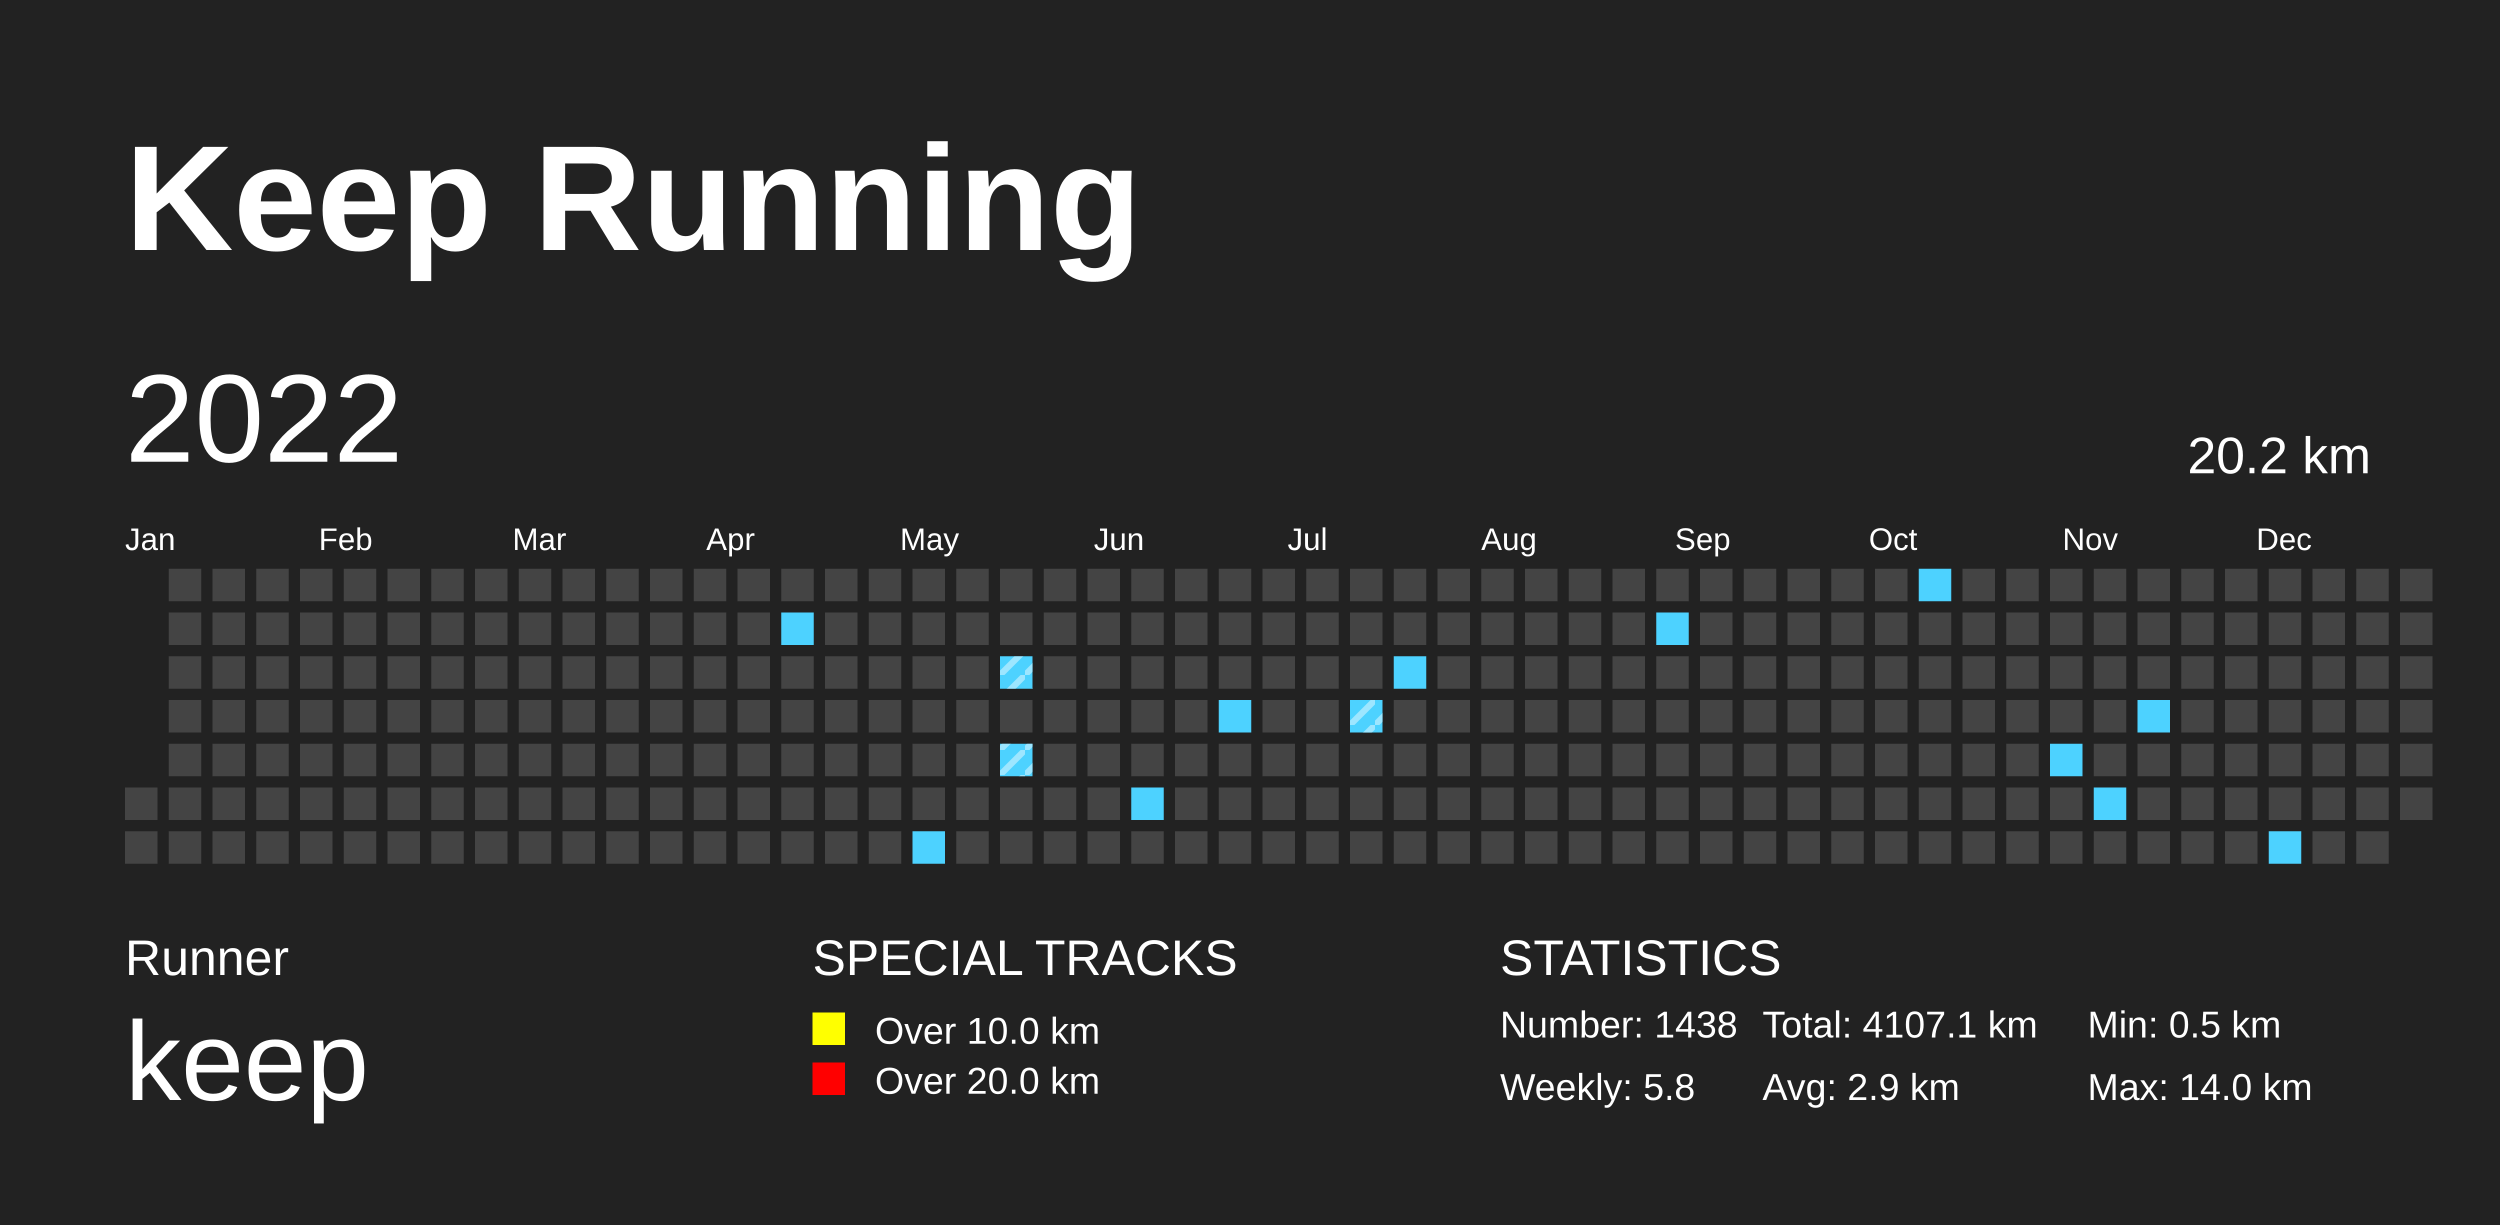
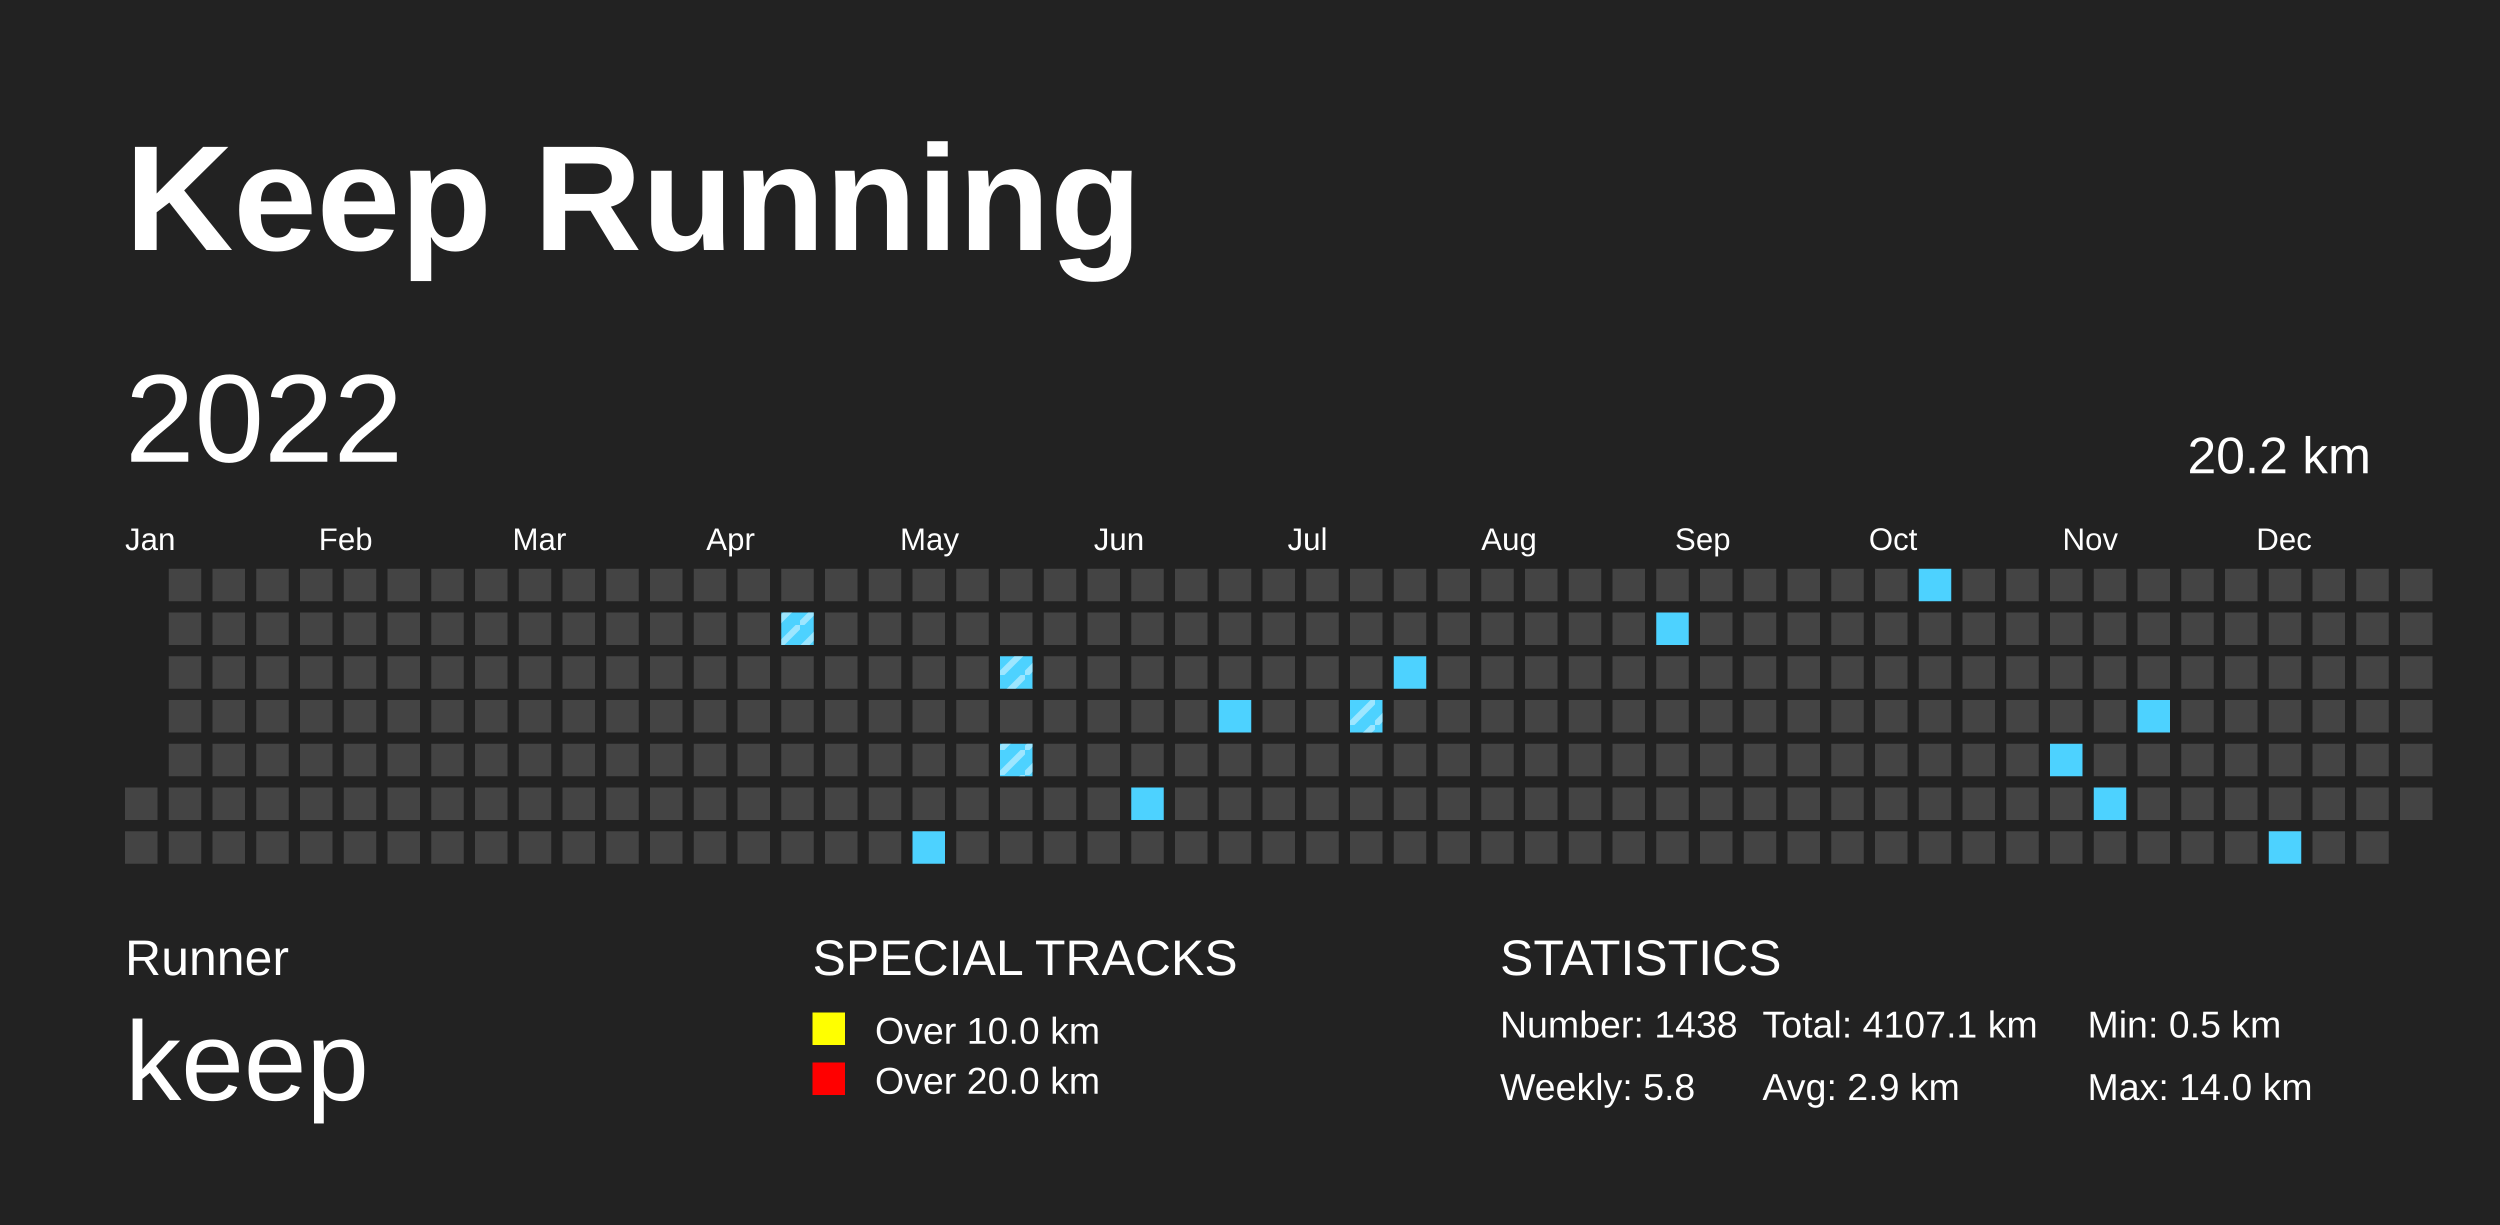
<svg xmlns="http://www.w3.org/2000/svg" baseProfile="full" height="98mm" version="1.1" viewBox="0,0,200,98" width="200mm">
  <defs>
    <pattern height="2" id="indoor-stripe" patternUnits="userSpaceOnUse" width="2">
      <line stroke="white" stroke-opacity="0.45" stroke-width="0.5" x1="0" x2="2" y1="2" y2="0" />
    </pattern>
  </defs>
  <rect fill="#222222" height="98" width="200" x="0" y="0" />
  <text fill="#FFFFFF" style="font-size:12px; font-family:Arial; font-weight:bold;" x="10" y="20">Keep Running</text>
  <text fill="#FFFFFF" style="font-size:4px; font-family:Arial" x="10" y="78">Runner</text>
  <text fill="#FFFFFF" style="font-size:9px; font-family:Arial" x="10" y="88">keep</text>
  <text fill="#FFFFFF" style="font-size:4px; font-family:Arial" x="65" y="78">SPECIAL TRACKS</text>
  <rect fill="yellow" height="2.6" width="2.6" x="65" y="81" />
  <text fill="#FFFFFF" style="font-size:3px; font-family:Arial" x="70" y="83.5">Over 10.0 km</text>
  <rect fill="red" height="2.6" width="2.6" x="65" y="85" />
  <text fill="#FFFFFF" style="font-size:3px; font-family:Arial" x="70" y="87.5">Over 20.0 km</text>
  <text fill="#FFFFFF" style="font-size:4px; font-family:Arial" x="120" y="78">STATISTICS</text>
  <text fill="#FFFFFF" style="font-size:3px; font-family:Arial" x="120" y="83">Number: 1438</text>
  <text fill="#FFFFFF" style="font-size:3px; font-family:Arial" x="120" y="88">Weekly: 5.8</text>
  <text fill="#FFFFFF" style="font-size:3px; font-family:Arial" x="141" y="83">Total: 4107.1 km</text>
  <text fill="#FFFFFF" style="font-size:3px; font-family:Arial" x="141" y="88">Avg: 2.9 km</text>
  <text fill="#FFFFFF" style="font-size:3px; font-family:Arial" x="167" y="83">Min: 0.5 km</text>
  <text fill="#FFFFFF" style="font-size:3px; font-family:Arial" x="167" y="88">Max: 14.0 km</text>
  <text dominant-baseline="hanging" fill="#FFFFFF" style="font-size:10.0px; font-family:Arial;" x="10" y="30">2022</text>
  <text dominant-baseline="hanging" fill="#FFFFFF" style="font-size:4.125px; font-family:Arial;" x="175" y="35">20.2 km</text>
  <text fill="#FFFFFF" style="font-size:2.5px; font-family:Arial" x="10.0" y="44">Jan</text>
  <text fill="#FFFFFF" style="font-size:2.5px; font-family:Arial" x="25.5" y="44">Feb</text>
  <text fill="#FFFFFF" style="font-size:2.5px; font-family:Arial" x="41.0" y="44">Mar</text>
  <text fill="#FFFFFF" style="font-size:2.5px; font-family:Arial" x="56.5" y="44">Apr</text>
  <text fill="#FFFFFF" style="font-size:2.5px; font-family:Arial" x="72.0" y="44">May</text>
  <text fill="#FFFFFF" style="font-size:2.5px; font-family:Arial" x="87.5" y="44">Jun</text>
  <text fill="#FFFFFF" style="font-size:2.5px; font-family:Arial" x="103.0" y="44">Jul</text>
  <text fill="#FFFFFF" style="font-size:2.5px; font-family:Arial" x="118.5" y="44">Aug</text>
  <text fill="#FFFFFF" style="font-size:2.5px; font-family:Arial" x="134.0" y="44">Sep</text>
  <text fill="#FFFFFF" style="font-size:2.5px; font-family:Arial" x="149.5" y="44">Oct</text>
  <text fill="#FFFFFF" style="font-size:2.5px; font-family:Arial" x="165.0" y="44">Nov</text>
  <text fill="#FFFFFF" style="font-size:2.5px; font-family:Arial" x="180.5" y="44">Dec</text>
  <rect fill="#444444" height="2.6" width="2.6" x="10.0" y="63.0" />
  <rect fill="#444444" height="2.6" width="2.6" x="10.0" y="66.5" />
  <rect fill="#444444" height="2.6" width="2.6" x="13.5" y="45.5" />
  <rect fill="#444444" height="2.6" width="2.6" x="13.5" y="49.0" />
  <rect fill="#444444" height="2.6" width="2.6" x="13.5" y="52.5" />
  <rect fill="#444444" height="2.6" width="2.6" x="13.5" y="56.0" />
  <rect fill="#444444" height="2.6" width="2.6" x="13.5" y="59.5" />
  <rect fill="#444444" height="2.6" width="2.6" x="13.5" y="63.0" />
  <rect fill="#444444" height="2.6" width="2.6" x="13.5" y="66.5" />
  <rect fill="#444444" height="2.6" width="2.6" x="17.0" y="45.5" />
  <rect fill="#444444" height="2.6" width="2.6" x="17.0" y="49.0" />
  <rect fill="#444444" height="2.6" width="2.6" x="17.0" y="52.5" />
  <rect fill="#444444" height="2.6" width="2.6" x="17.0" y="56.0" />
  <rect fill="#444444" height="2.6" width="2.6" x="17.0" y="59.5" />
  <rect fill="#444444" height="2.6" width="2.6" x="17.0" y="63.0" />
  <rect fill="#444444" height="2.6" width="2.6" x="17.0" y="66.5" />
  <rect fill="#444444" height="2.6" width="2.6" x="20.5" y="45.5" />
  <rect fill="#444444" height="2.6" width="2.6" x="20.5" y="49.0" />
  <rect fill="#444444" height="2.6" width="2.6" x="20.5" y="52.5" />
  <rect fill="#444444" height="2.6" width="2.6" x="20.5" y="56.0" />
  <rect fill="#444444" height="2.6" width="2.6" x="20.5" y="59.5" />
  <rect fill="#444444" height="2.6" width="2.6" x="20.5" y="63.0" />
  <rect fill="#444444" height="2.6" width="2.6" x="20.5" y="66.5" />
  <rect fill="#444444" height="2.6" width="2.6" x="24.0" y="45.5" />
  <rect fill="#444444" height="2.6" width="2.6" x="24.0" y="49.0" />
  <rect fill="#444444" height="2.6" width="2.6" x="24.0" y="52.5" />
  <rect fill="#444444" height="2.6" width="2.6" x="24.0" y="56.0" />
  <rect fill="#444444" height="2.6" width="2.6" x="24.0" y="59.5" />
  <rect fill="#444444" height="2.6" width="2.6" x="24.0" y="63.0" />
  <rect fill="#444444" height="2.6" width="2.6" x="24.0" y="66.5" />
  <rect fill="#444444" height="2.6" width="2.6" x="27.5" y="45.5" />
  <rect fill="#444444" height="2.6" width="2.6" x="27.5" y="49.0" />
  <rect fill="#444444" height="2.6" width="2.6" x="27.5" y="52.5" />
  <rect fill="#444444" height="2.6" width="2.6" x="27.5" y="56.0" />
  <rect fill="#444444" height="2.6" width="2.6" x="27.5" y="59.5" />
  <rect fill="#444444" height="2.6" width="2.6" x="27.5" y="63.0" />
  <rect fill="#444444" height="2.6" width="2.6" x="27.5" y="66.5" />
  <rect fill="#444444" height="2.6" width="2.6" x="31.0" y="45.5" />
  <rect fill="#444444" height="2.6" width="2.6" x="31.0" y="49.0" />
  <rect fill="#444444" height="2.6" width="2.6" x="31.0" y="52.5" />
  <rect fill="#444444" height="2.6" width="2.6" x="31.0" y="56.0" />
  <rect fill="#444444" height="2.6" width="2.6" x="31.0" y="59.5" />
  <rect fill="#444444" height="2.6" width="2.6" x="31.0" y="63.0" />
  <rect fill="#444444" height="2.6" width="2.6" x="31.0" y="66.5" />
  <rect fill="#444444" height="2.6" width="2.6" x="34.5" y="45.5" />
  <rect fill="#444444" height="2.6" width="2.6" x="34.5" y="49.0" />
  <rect fill="#444444" height="2.6" width="2.6" x="34.5" y="52.5" />
  <rect fill="#444444" height="2.6" width="2.6" x="34.5" y="56.0" />
  <rect fill="#444444" height="2.6" width="2.6" x="34.5" y="59.5" />
  <rect fill="#444444" height="2.6" width="2.6" x="34.5" y="63.0" />
  <rect fill="#444444" height="2.6" width="2.6" x="34.5" y="66.5" />
  <rect fill="#444444" height="2.6" width="2.6" x="38.0" y="45.5" />
  <rect fill="#444444" height="2.6" width="2.6" x="38.0" y="49.0" />
  <rect fill="#444444" height="2.6" width="2.6" x="38.0" y="52.5" />
  <rect fill="#444444" height="2.6" width="2.6" x="38.0" y="56.0" />
  <rect fill="#444444" height="2.6" width="2.6" x="38.0" y="59.5" />
  <rect fill="#444444" height="2.6" width="2.6" x="38.0" y="63.0" />
  <rect fill="#444444" height="2.6" width="2.6" x="38.0" y="66.5" />
  <rect fill="#444444" height="2.6" width="2.6" x="41.5" y="45.5" />
  <rect fill="#444444" height="2.6" width="2.6" x="41.5" y="49.0" />
  <rect fill="#444444" height="2.6" width="2.6" x="41.5" y="52.5" />
  <rect fill="#444444" height="2.6" width="2.6" x="41.5" y="56.0" />
  <rect fill="#444444" height="2.6" width="2.6" x="41.5" y="59.5" />
  <rect fill="#444444" height="2.6" width="2.6" x="41.5" y="63.0" />
  <rect fill="#444444" height="2.6" width="2.6" x="41.5" y="66.5" />
  <rect fill="#444444" height="2.6" width="2.6" x="45.0" y="45.5" />
  <rect fill="#444444" height="2.6" width="2.6" x="45.0" y="49.0" />
  <rect fill="#444444" height="2.6" width="2.6" x="45.0" y="52.5" />
  <rect fill="#444444" height="2.6" width="2.6" x="45.0" y="56.0" />
  <rect fill="#444444" height="2.6" width="2.6" x="45.0" y="59.5" />
  <rect fill="#444444" height="2.6" width="2.6" x="45.0" y="63.0" />
  <rect fill="#444444" height="2.6" width="2.6" x="45.0" y="66.5" />
  <rect fill="#444444" height="2.6" width="2.6" x="48.5" y="45.5" />
  <rect fill="#444444" height="2.6" width="2.6" x="48.5" y="49.0" />
  <rect fill="#444444" height="2.6" width="2.6" x="48.5" y="52.5" />
  <rect fill="#444444" height="2.6" width="2.6" x="48.5" y="56.0" />
  <rect fill="#444444" height="2.6" width="2.6" x="48.5" y="59.5" />
  <rect fill="#444444" height="2.6" width="2.6" x="48.5" y="63.0" />
  <rect fill="#444444" height="2.6" width="2.6" x="48.5" y="66.5" />
  <rect fill="#444444" height="2.6" width="2.6" x="52.0" y="45.5" />
  <rect fill="#444444" height="2.6" width="2.6" x="52.0" y="49.0" />
  <rect fill="#444444" height="2.6" width="2.6" x="52.0" y="52.5" />
  <rect fill="#444444" height="2.6" width="2.6" x="52.0" y="56.0" />
  <rect fill="#444444" height="2.6" width="2.6" x="52.0" y="59.5" />
  <rect fill="#444444" height="2.6" width="2.6" x="52.0" y="63.0" />
  <rect fill="#444444" height="2.6" width="2.6" x="52.0" y="66.5" />
  <rect fill="#444444" height="2.6" width="2.6" x="55.5" y="45.5" />
  <rect fill="#444444" height="2.6" width="2.6" x="55.5" y="49.0" />
  <rect fill="#444444" height="2.6" width="2.6" x="55.5" y="52.5" />
  <rect fill="#444444" height="2.6" width="2.6" x="55.5" y="56.0" />
  <rect fill="#444444" height="2.6" width="2.6" x="55.5" y="59.5" />
  <rect fill="#444444" height="2.6" width="2.6" x="55.5" y="63.0" />
  <rect fill="#444444" height="2.6" width="2.6" x="55.5" y="66.5" />
  <rect fill="#444444" height="2.6" width="2.6" x="59.0" y="45.5" />
  <rect fill="#444444" height="2.6" width="2.6" x="59.0" y="49.0" />
  <rect fill="#444444" height="2.6" width="2.6" x="59.0" y="52.5" />
  <rect fill="#444444" height="2.6" width="2.6" x="59.0" y="56.0" />
  <rect fill="#444444" height="2.6" width="2.6" x="59.0" y="59.5" />
  <rect fill="#444444" height="2.6" width="2.6" x="59.0" y="63.0" />
  <rect fill="#444444" height="2.6" width="2.6" x="59.0" y="66.5" />
  <rect fill="#444444" height="2.6" width="2.6" x="62.5" y="45.5" />
  <rect fill="#4DD2FF" height="2.6" width="2.6" x="62.5" y="49.0" />
+   <rect fill="url(#indoor-stripe)" height="2.6" style="pointer-events: none;" width="2.6" x="62.5" y="49.0" />
  <rect fill="#444444" height="2.6" width="2.6" x="62.5" y="52.5" />
  <rect fill="#444444" height="2.6" width="2.6" x="62.5" y="56.0" />
  <rect fill="#444444" height="2.6" width="2.6" x="62.5" y="59.5" />
  <rect fill="#444444" height="2.6" width="2.6" x="62.5" y="63.0" />
  <rect fill="#444444" height="2.6" width="2.6" x="62.5" y="66.5" />
  <rect fill="#444444" height="2.6" width="2.6" x="66.0" y="45.5" />
  <rect fill="#444444" height="2.6" width="2.6" x="66.0" y="49.0" />
  <rect fill="#444444" height="2.6" width="2.6" x="66.0" y="52.5" />
  <rect fill="#444444" height="2.6" width="2.6" x="66.0" y="56.0" />
  <rect fill="#444444" height="2.6" width="2.6" x="66.0" y="59.5" />
  <rect fill="#444444" height="2.6" width="2.6" x="66.0" y="63.0" />
  <rect fill="#444444" height="2.6" width="2.6" x="66.0" y="66.5" />
  <rect fill="#444444" height="2.6" width="2.6" x="69.5" y="45.5" />
  <rect fill="#444444" height="2.6" width="2.6" x="69.5" y="49.0" />
  <rect fill="#444444" height="2.6" width="2.6" x="69.5" y="52.5" />
  <rect fill="#444444" height="2.6" width="2.6" x="69.5" y="56.0" />
  <rect fill="#444444" height="2.6" width="2.6" x="69.5" y="59.5" />
  <rect fill="#444444" height="2.6" width="2.6" x="69.5" y="63.0" />
  <rect fill="#444444" height="2.6" width="2.6" x="69.5" y="66.5" />
  <rect fill="#444444" height="2.6" width="2.6" x="73.0" y="45.5" />
  <rect fill="#444444" height="2.6" width="2.6" x="73.0" y="49.0" />
  <rect fill="#444444" height="2.6" width="2.6" x="73.0" y="52.5" />
  <rect fill="#444444" height="2.6" width="2.6" x="73.0" y="56.0" />
  <rect fill="#444444" height="2.6" width="2.6" x="73.0" y="59.5" />
  <rect fill="#444444" height="2.6" width="2.6" x="73.0" y="63.0" />
  <rect fill="#4DD2FF" height="2.6" width="2.6" x="73.0" y="66.5" />
  <rect fill="#444444" height="2.6" width="2.6" x="76.5" y="45.5" />
  <rect fill="#444444" height="2.6" width="2.6" x="76.5" y="49.0" />
  <rect fill="#444444" height="2.6" width="2.6" x="76.5" y="52.5" />
  <rect fill="#444444" height="2.6" width="2.6" x="76.5" y="56.0" />
  <rect fill="#444444" height="2.6" width="2.6" x="76.5" y="59.5" />
  <rect fill="#444444" height="2.6" width="2.6" x="76.5" y="63.0" />
  <rect fill="#444444" height="2.6" width="2.6" x="76.5" y="66.5" />
  <rect fill="#444444" height="2.6" width="2.6" x="80.0" y="45.5" />
  <rect fill="#444444" height="2.6" width="2.6" x="80.0" y="49.0" />
  <rect fill="#4DD2FF" height="2.6" width="2.6" x="80.0" y="52.5" />
  <rect fill="url(#indoor-stripe)" height="2.6" style="pointer-events: none;" width="2.6" x="80.0" y="52.5" />
  <rect fill="#444444" height="2.6" width="2.6" x="80.0" y="56.0" />
  <rect fill="#4DD2FF" height="2.6" width="2.6" x="80.0" y="59.5" />
  <rect fill="url(#indoor-stripe)" height="2.6" style="pointer-events: none;" width="2.6" x="80.0" y="59.5" />
  <rect fill="#444444" height="2.6" width="2.6" x="80.0" y="63.0" />
  <rect fill="#444444" height="2.6" width="2.6" x="80.0" y="66.5" />
  <rect fill="#444444" height="2.6" width="2.6" x="83.5" y="45.5" />
  <rect fill="#444444" height="2.6" width="2.6" x="83.5" y="49.0" />
  <rect fill="#444444" height="2.6" width="2.6" x="83.5" y="52.5" />
  <rect fill="#444444" height="2.6" width="2.6" x="83.5" y="56.0" />
  <rect fill="#444444" height="2.6" width="2.6" x="83.5" y="59.5" />
  <rect fill="#444444" height="2.6" width="2.6" x="83.5" y="63.0" />
  <rect fill="#444444" height="2.6" width="2.6" x="83.5" y="66.5" />
  <rect fill="#444444" height="2.6" width="2.6" x="87.0" y="45.5" />
  <rect fill="#444444" height="2.6" width="2.6" x="87.0" y="49.0" />
  <rect fill="#444444" height="2.6" width="2.6" x="87.0" y="52.5" />
  <rect fill="#444444" height="2.6" width="2.6" x="87.0" y="56.0" />
  <rect fill="#444444" height="2.6" width="2.6" x="87.0" y="59.5" />
  <rect fill="#444444" height="2.6" width="2.6" x="87.0" y="63.0" />
  <rect fill="#444444" height="2.6" width="2.6" x="87.0" y="66.5" />
  <rect fill="#444444" height="2.6" width="2.6" x="90.5" y="45.5" />
  <rect fill="#444444" height="2.6" width="2.6" x="90.5" y="49.0" />
  <rect fill="#444444" height="2.6" width="2.6" x="90.5" y="52.5" />
  <rect fill="#444444" height="2.6" width="2.6" x="90.5" y="56.0" />
  <rect fill="#444444" height="2.6" width="2.6" x="90.5" y="59.5" />
  <rect fill="#4DD2FF" height="2.6" width="2.6" x="90.5" y="63.0" />
  <rect fill="#444444" height="2.6" width="2.6" x="90.5" y="66.5" />
  <rect fill="#444444" height="2.6" width="2.6" x="94.0" y="45.5" />
  <rect fill="#444444" height="2.6" width="2.6" x="94.0" y="49.0" />
  <rect fill="#444444" height="2.6" width="2.6" x="94.0" y="52.5" />
  <rect fill="#444444" height="2.6" width="2.6" x="94.0" y="56.0" />
  <rect fill="#444444" height="2.6" width="2.6" x="94.0" y="59.5" />
  <rect fill="#444444" height="2.6" width="2.6" x="94.0" y="63.0" />
  <rect fill="#444444" height="2.6" width="2.6" x="94.0" y="66.5" />
  <rect fill="#444444" height="2.6" width="2.6" x="97.5" y="45.5" />
  <rect fill="#444444" height="2.6" width="2.6" x="97.5" y="49.0" />
  <rect fill="#444444" height="2.6" width="2.6" x="97.5" y="52.5" />
  <rect fill="#4DD2FF" height="2.6" width="2.6" x="97.5" y="56.0" />
  <rect fill="#444444" height="2.6" width="2.6" x="97.5" y="59.5" />
  <rect fill="#444444" height="2.6" width="2.6" x="97.5" y="63.0" />
  <rect fill="#444444" height="2.6" width="2.6" x="97.5" y="66.5" />
  <rect fill="#444444" height="2.6" width="2.6" x="101.0" y="45.5" />
  <rect fill="#444444" height="2.6" width="2.6" x="101.0" y="49.0" />
  <rect fill="#444444" height="2.6" width="2.6" x="101.0" y="52.5" />
  <rect fill="#444444" height="2.6" width="2.6" x="101.0" y="56.0" />
  <rect fill="#444444" height="2.6" width="2.6" x="101.0" y="59.5" />
  <rect fill="#444444" height="2.6" width="2.6" x="101.0" y="63.0" />
  <rect fill="#444444" height="2.6" width="2.6" x="101.0" y="66.5" />
  <rect fill="#444444" height="2.6" width="2.6" x="104.5" y="45.5" />
  <rect fill="#444444" height="2.6" width="2.6" x="104.5" y="49.0" />
  <rect fill="#444444" height="2.6" width="2.6" x="104.5" y="52.5" />
  <rect fill="#444444" height="2.6" width="2.6" x="104.5" y="56.0" />
  <rect fill="#444444" height="2.6" width="2.6" x="104.5" y="59.5" />
  <rect fill="#444444" height="2.6" width="2.6" x="104.5" y="63.0" />
  <rect fill="#444444" height="2.6" width="2.6" x="104.5" y="66.5" />
  <rect fill="#444444" height="2.6" width="2.6" x="108.0" y="45.5" />
  <rect fill="#444444" height="2.6" width="2.6" x="108.0" y="49.0" />
  <rect fill="#444444" height="2.6" width="2.6" x="108.0" y="52.5" />
  <rect fill="#4DD2FF" height="2.6" width="2.6" x="108.0" y="56.0" />
  <rect fill="url(#indoor-stripe)" height="2.6" style="pointer-events: none;" width="2.6" x="108.0" y="56.0" />
  <rect fill="#444444" height="2.6" width="2.6" x="108.0" y="59.5" />
  <rect fill="#444444" height="2.6" width="2.6" x="108.0" y="63.0" />
  <rect fill="#444444" height="2.6" width="2.6" x="108.0" y="66.5" />
  <rect fill="#444444" height="2.6" width="2.6" x="111.5" y="45.5" />
  <rect fill="#444444" height="2.6" width="2.6" x="111.5" y="49.0" />
  <rect fill="#4DD2FF" height="2.6" width="2.6" x="111.5" y="52.5" />
  <rect fill="#444444" height="2.6" width="2.6" x="111.5" y="56.0" />
  <rect fill="#444444" height="2.6" width="2.6" x="111.5" y="59.5" />
  <rect fill="#444444" height="2.6" width="2.6" x="111.5" y="63.0" />
  <rect fill="#444444" height="2.6" width="2.6" x="111.5" y="66.5" />
  <rect fill="#444444" height="2.6" width="2.6" x="115.0" y="45.5" />
  <rect fill="#444444" height="2.6" width="2.6" x="115.0" y="49.0" />
  <rect fill="#444444" height="2.6" width="2.6" x="115.0" y="52.5" />
  <rect fill="#444444" height="2.6" width="2.6" x="115.0" y="56.0" />
  <rect fill="#444444" height="2.6" width="2.6" x="115.0" y="59.5" />
  <rect fill="#444444" height="2.6" width="2.6" x="115.0" y="63.0" />
  <rect fill="#444444" height="2.6" width="2.6" x="115.0" y="66.5" />
  <rect fill="#444444" height="2.6" width="2.6" x="118.5" y="45.5" />
  <rect fill="#444444" height="2.6" width="2.6" x="118.5" y="49.0" />
  <rect fill="#444444" height="2.6" width="2.6" x="118.5" y="52.5" />
  <rect fill="#444444" height="2.6" width="2.6" x="118.5" y="56.0" />
  <rect fill="#444444" height="2.6" width="2.6" x="118.5" y="59.5" />
  <rect fill="#444444" height="2.6" width="2.6" x="118.5" y="63.0" />
  <rect fill="#444444" height="2.6" width="2.6" x="118.5" y="66.5" />
  <rect fill="#444444" height="2.6" width="2.6" x="122.0" y="45.5" />
  <rect fill="#444444" height="2.6" width="2.6" x="122.0" y="49.0" />
  <rect fill="#444444" height="2.6" width="2.6" x="122.0" y="52.5" />
  <rect fill="#444444" height="2.6" width="2.6" x="122.0" y="56.0" />
  <rect fill="#444444" height="2.6" width="2.6" x="122.0" y="59.5" />
  <rect fill="#444444" height="2.6" width="2.6" x="122.0" y="63.0" />
  <rect fill="#444444" height="2.6" width="2.6" x="122.0" y="66.5" />
  <rect fill="#444444" height="2.6" width="2.6" x="125.5" y="45.5" />
  <rect fill="#444444" height="2.6" width="2.6" x="125.5" y="49.0" />
  <rect fill="#444444" height="2.6" width="2.6" x="125.5" y="52.5" />
  <rect fill="#444444" height="2.6" width="2.6" x="125.5" y="56.0" />
  <rect fill="#444444" height="2.6" width="2.6" x="125.5" y="59.5" />
  <rect fill="#444444" height="2.6" width="2.6" x="125.5" y="63.0" />
  <rect fill="#444444" height="2.6" width="2.6" x="125.5" y="66.5" />
  <rect fill="#444444" height="2.6" width="2.6" x="129.0" y="45.5" />
  <rect fill="#444444" height="2.6" width="2.6" x="129.0" y="49.0" />
  <rect fill="#444444" height="2.6" width="2.6" x="129.0" y="52.5" />
  <rect fill="#444444" height="2.6" width="2.6" x="129.0" y="56.0" />
  <rect fill="#444444" height="2.6" width="2.6" x="129.0" y="59.5" />
  <rect fill="#444444" height="2.6" width="2.6" x="129.0" y="63.0" />
  <rect fill="#444444" height="2.6" width="2.6" x="129.0" y="66.5" />
  <rect fill="#444444" height="2.6" width="2.6" x="132.5" y="45.5" />
  <rect fill="#4DD2FF" height="2.6" width="2.6" x="132.5" y="49.0" />
  <rect fill="#444444" height="2.6" width="2.6" x="132.5" y="52.5" />
  <rect fill="#444444" height="2.6" width="2.6" x="132.5" y="56.0" />
  <rect fill="#444444" height="2.6" width="2.6" x="132.5" y="59.5" />
  <rect fill="#444444" height="2.6" width="2.6" x="132.5" y="63.0" />
  <rect fill="#444444" height="2.6" width="2.6" x="132.5" y="66.5" />
  <rect fill="#444444" height="2.6" width="2.6" x="136.0" y="45.5" />
  <rect fill="#444444" height="2.6" width="2.6" x="136.0" y="49.0" />
  <rect fill="#444444" height="2.6" width="2.6" x="136.0" y="52.5" />
  <rect fill="#444444" height="2.6" width="2.6" x="136.0" y="56.0" />
  <rect fill="#444444" height="2.6" width="2.6" x="136.0" y="59.5" />
  <rect fill="#444444" height="2.6" width="2.6" x="136.0" y="63.0" />
  <rect fill="#444444" height="2.6" width="2.6" x="136.0" y="66.5" />
  <rect fill="#444444" height="2.6" width="2.6" x="139.5" y="45.5" />
  <rect fill="#444444" height="2.6" width="2.6" x="139.5" y="49.0" />
  <rect fill="#444444" height="2.6" width="2.6" x="139.5" y="52.5" />
  <rect fill="#444444" height="2.6" width="2.6" x="139.5" y="56.0" />
  <rect fill="#444444" height="2.6" width="2.6" x="139.5" y="59.5" />
  <rect fill="#444444" height="2.6" width="2.6" x="139.5" y="63.0" />
  <rect fill="#444444" height="2.6" width="2.6" x="139.5" y="66.5" />
  <rect fill="#444444" height="2.6" width="2.6" x="143.0" y="45.5" />
  <rect fill="#444444" height="2.6" width="2.6" x="143.0" y="49.0" />
  <rect fill="#444444" height="2.6" width="2.6" x="143.0" y="52.5" />
  <rect fill="#444444" height="2.6" width="2.6" x="143.0" y="56.0" />
  <rect fill="#444444" height="2.6" width="2.6" x="143.0" y="59.5" />
  <rect fill="#444444" height="2.6" width="2.6" x="143.0" y="63.0" />
  <rect fill="#444444" height="2.6" width="2.6" x="143.0" y="66.5" />
  <rect fill="#444444" height="2.6" width="2.6" x="146.5" y="45.5" />
  <rect fill="#444444" height="2.6" width="2.6" x="146.5" y="49.0" />
  <rect fill="#444444" height="2.6" width="2.6" x="146.5" y="52.5" />
  <rect fill="#444444" height="2.6" width="2.6" x="146.5" y="56.0" />
  <rect fill="#444444" height="2.6" width="2.6" x="146.5" y="59.5" />
  <rect fill="#444444" height="2.6" width="2.6" x="146.5" y="63.0" />
  <rect fill="#444444" height="2.6" width="2.6" x="146.5" y="66.5" />
  <rect fill="#444444" height="2.6" width="2.6" x="150.0" y="45.5" />
  <rect fill="#444444" height="2.6" width="2.6" x="150.0" y="49.0" />
  <rect fill="#444444" height="2.6" width="2.6" x="150.0" y="52.5" />
  <rect fill="#444444" height="2.6" width="2.6" x="150.0" y="56.0" />
  <rect fill="#444444" height="2.6" width="2.6" x="150.0" y="59.5" />
  <rect fill="#444444" height="2.6" width="2.6" x="150.0" y="63.0" />
  <rect fill="#444444" height="2.6" width="2.6" x="150.0" y="66.5" />
  <rect fill="#4DD2FF" height="2.6" width="2.6" x="153.5" y="45.5" />
  <rect fill="#444444" height="2.6" width="2.6" x="153.5" y="49.0" />
  <rect fill="#444444" height="2.6" width="2.6" x="153.5" y="52.5" />
  <rect fill="#444444" height="2.6" width="2.6" x="153.5" y="56.0" />
  <rect fill="#444444" height="2.6" width="2.6" x="153.5" y="59.5" />
  <rect fill="#444444" height="2.6" width="2.6" x="153.5" y="63.0" />
  <rect fill="#444444" height="2.6" width="2.6" x="153.5" y="66.5" />
  <rect fill="#444444" height="2.6" width="2.6" x="157.0" y="45.5" />
  <rect fill="#444444" height="2.6" width="2.6" x="157.0" y="49.0" />
  <rect fill="#444444" height="2.6" width="2.6" x="157.0" y="52.5" />
  <rect fill="#444444" height="2.6" width="2.6" x="157.0" y="56.0" />
  <rect fill="#444444" height="2.6" width="2.6" x="157.0" y="59.5" />
  <rect fill="#444444" height="2.6" width="2.6" x="157.0" y="63.0" />
  <rect fill="#444444" height="2.6" width="2.6" x="157.0" y="66.5" />
  <rect fill="#444444" height="2.6" width="2.6" x="160.5" y="45.5" />
  <rect fill="#444444" height="2.6" width="2.6" x="160.5" y="49.0" />
  <rect fill="#444444" height="2.6" width="2.6" x="160.5" y="52.5" />
  <rect fill="#444444" height="2.6" width="2.6" x="160.5" y="56.0" />
  <rect fill="#444444" height="2.6" width="2.6" x="160.5" y="59.5" />
  <rect fill="#444444" height="2.6" width="2.6" x="160.5" y="63.0" />
  <rect fill="#444444" height="2.6" width="2.6" x="160.5" y="66.5" />
  <rect fill="#444444" height="2.6" width="2.6" x="164.0" y="45.5" />
  <rect fill="#444444" height="2.6" width="2.6" x="164.0" y="49.0" />
  <rect fill="#444444" height="2.6" width="2.6" x="164.0" y="52.5" />
  <rect fill="#444444" height="2.6" width="2.6" x="164.0" y="56.0" />
  <rect fill="#4DD2FF" height="2.6" width="2.6" x="164.0" y="59.5" />
  <rect fill="#444444" height="2.6" width="2.6" x="164.0" y="63.0" />
  <rect fill="#444444" height="2.6" width="2.6" x="164.0" y="66.5" />
  <rect fill="#444444" height="2.6" width="2.6" x="167.5" y="45.5" />
  <rect fill="#444444" height="2.6" width="2.6" x="167.5" y="49.0" />
  <rect fill="#444444" height="2.6" width="2.6" x="167.5" y="52.5" />
  <rect fill="#444444" height="2.6" width="2.6" x="167.5" y="56.0" />
  <rect fill="#444444" height="2.6" width="2.6" x="167.5" y="59.5" />
  <rect fill="#4DD2FF" height="2.6" width="2.6" x="167.5" y="63.0" />
  <rect fill="#444444" height="2.6" width="2.6" x="167.5" y="66.5" />
  <rect fill="#444444" height="2.6" width="2.6" x="171.0" y="45.5" />
  <rect fill="#444444" height="2.6" width="2.6" x="171.0" y="49.0" />
  <rect fill="#444444" height="2.6" width="2.6" x="171.0" y="52.5" />
  <rect fill="#4DD2FF" height="2.6" width="2.6" x="171.0" y="56.0" />
  <rect fill="#444444" height="2.6" width="2.6" x="171.0" y="59.5" />
  <rect fill="#444444" height="2.6" width="2.6" x="171.0" y="63.0" />
  <rect fill="#444444" height="2.6" width="2.6" x="171.0" y="66.5" />
  <rect fill="#444444" height="2.6" width="2.6" x="174.5" y="45.5" />
  <rect fill="#444444" height="2.6" width="2.6" x="174.5" y="49.0" />
  <rect fill="#444444" height="2.6" width="2.6" x="174.5" y="52.5" />
  <rect fill="#444444" height="2.6" width="2.6" x="174.5" y="56.0" />
  <rect fill="#444444" height="2.6" width="2.6" x="174.5" y="59.5" />
  <rect fill="#444444" height="2.6" width="2.6" x="174.5" y="63.0" />
  <rect fill="#444444" height="2.6" width="2.6" x="174.5" y="66.5" />
  <rect fill="#444444" height="2.6" width="2.6" x="178.0" y="45.5" />
  <rect fill="#444444" height="2.6" width="2.6" x="178.0" y="49.0" />
  <rect fill="#444444" height="2.6" width="2.6" x="178.0" y="52.5" />
  <rect fill="#444444" height="2.6" width="2.6" x="178.0" y="56.0" />
  <rect fill="#444444" height="2.6" width="2.6" x="178.0" y="59.5" />
  <rect fill="#444444" height="2.6" width="2.6" x="178.0" y="63.0" />
  <rect fill="#444444" height="2.6" width="2.6" x="178.0" y="66.5" />
  <rect fill="#444444" height="2.6" width="2.6" x="181.5" y="45.5" />
  <rect fill="#444444" height="2.6" width="2.6" x="181.5" y="49.0" />
  <rect fill="#444444" height="2.6" width="2.6" x="181.5" y="52.5" />
  <rect fill="#444444" height="2.6" width="2.6" x="181.5" y="56.0" />
  <rect fill="#444444" height="2.6" width="2.6" x="181.5" y="59.5" />
  <rect fill="#444444" height="2.6" width="2.6" x="181.5" y="63.0" />
  <rect fill="#4DD2FF" height="2.6" width="2.6" x="181.5" y="66.5" />
  <rect fill="#444444" height="2.6" width="2.6" x="185.0" y="45.5" />
  <rect fill="#444444" height="2.6" width="2.6" x="185.0" y="49.0" />
  <rect fill="#444444" height="2.6" width="2.6" x="185.0" y="52.5" />
  <rect fill="#444444" height="2.6" width="2.6" x="185.0" y="56.0" />
  <rect fill="#444444" height="2.6" width="2.6" x="185.0" y="59.5" />
  <rect fill="#444444" height="2.6" width="2.6" x="185.0" y="63.0" />
  <rect fill="#444444" height="2.6" width="2.6" x="185.0" y="66.5" />
  <rect fill="#444444" height="2.6" width="2.6" x="188.5" y="45.5" />
  <rect fill="#444444" height="2.6" width="2.6" x="188.5" y="49.0" />
  <rect fill="#444444" height="2.6" width="2.6" x="188.5" y="52.5" />
  <rect fill="#444444" height="2.6" width="2.6" x="188.5" y="56.0" />
  <rect fill="#444444" height="2.6" width="2.6" x="188.5" y="59.5" />
  <rect fill="#444444" height="2.6" width="2.6" x="188.5" y="63.0" />
  <rect fill="#444444" height="2.6" width="2.6" x="188.5" y="66.5" />
  <rect fill="#444444" height="2.6" width="2.6" x="192.0" y="45.5" />
  <rect fill="#444444" height="2.6" width="2.6" x="192.0" y="49.0" />
  <rect fill="#444444" height="2.6" width="2.6" x="192.0" y="52.5" />
  <rect fill="#444444" height="2.6" width="2.6" x="192.0" y="56.0" />
  <rect fill="#444444" height="2.6" width="2.6" x="192.0" y="59.5" />
  <rect fill="#444444" height="2.6" width="2.6" x="192.0" y="63.0" />
</svg>
